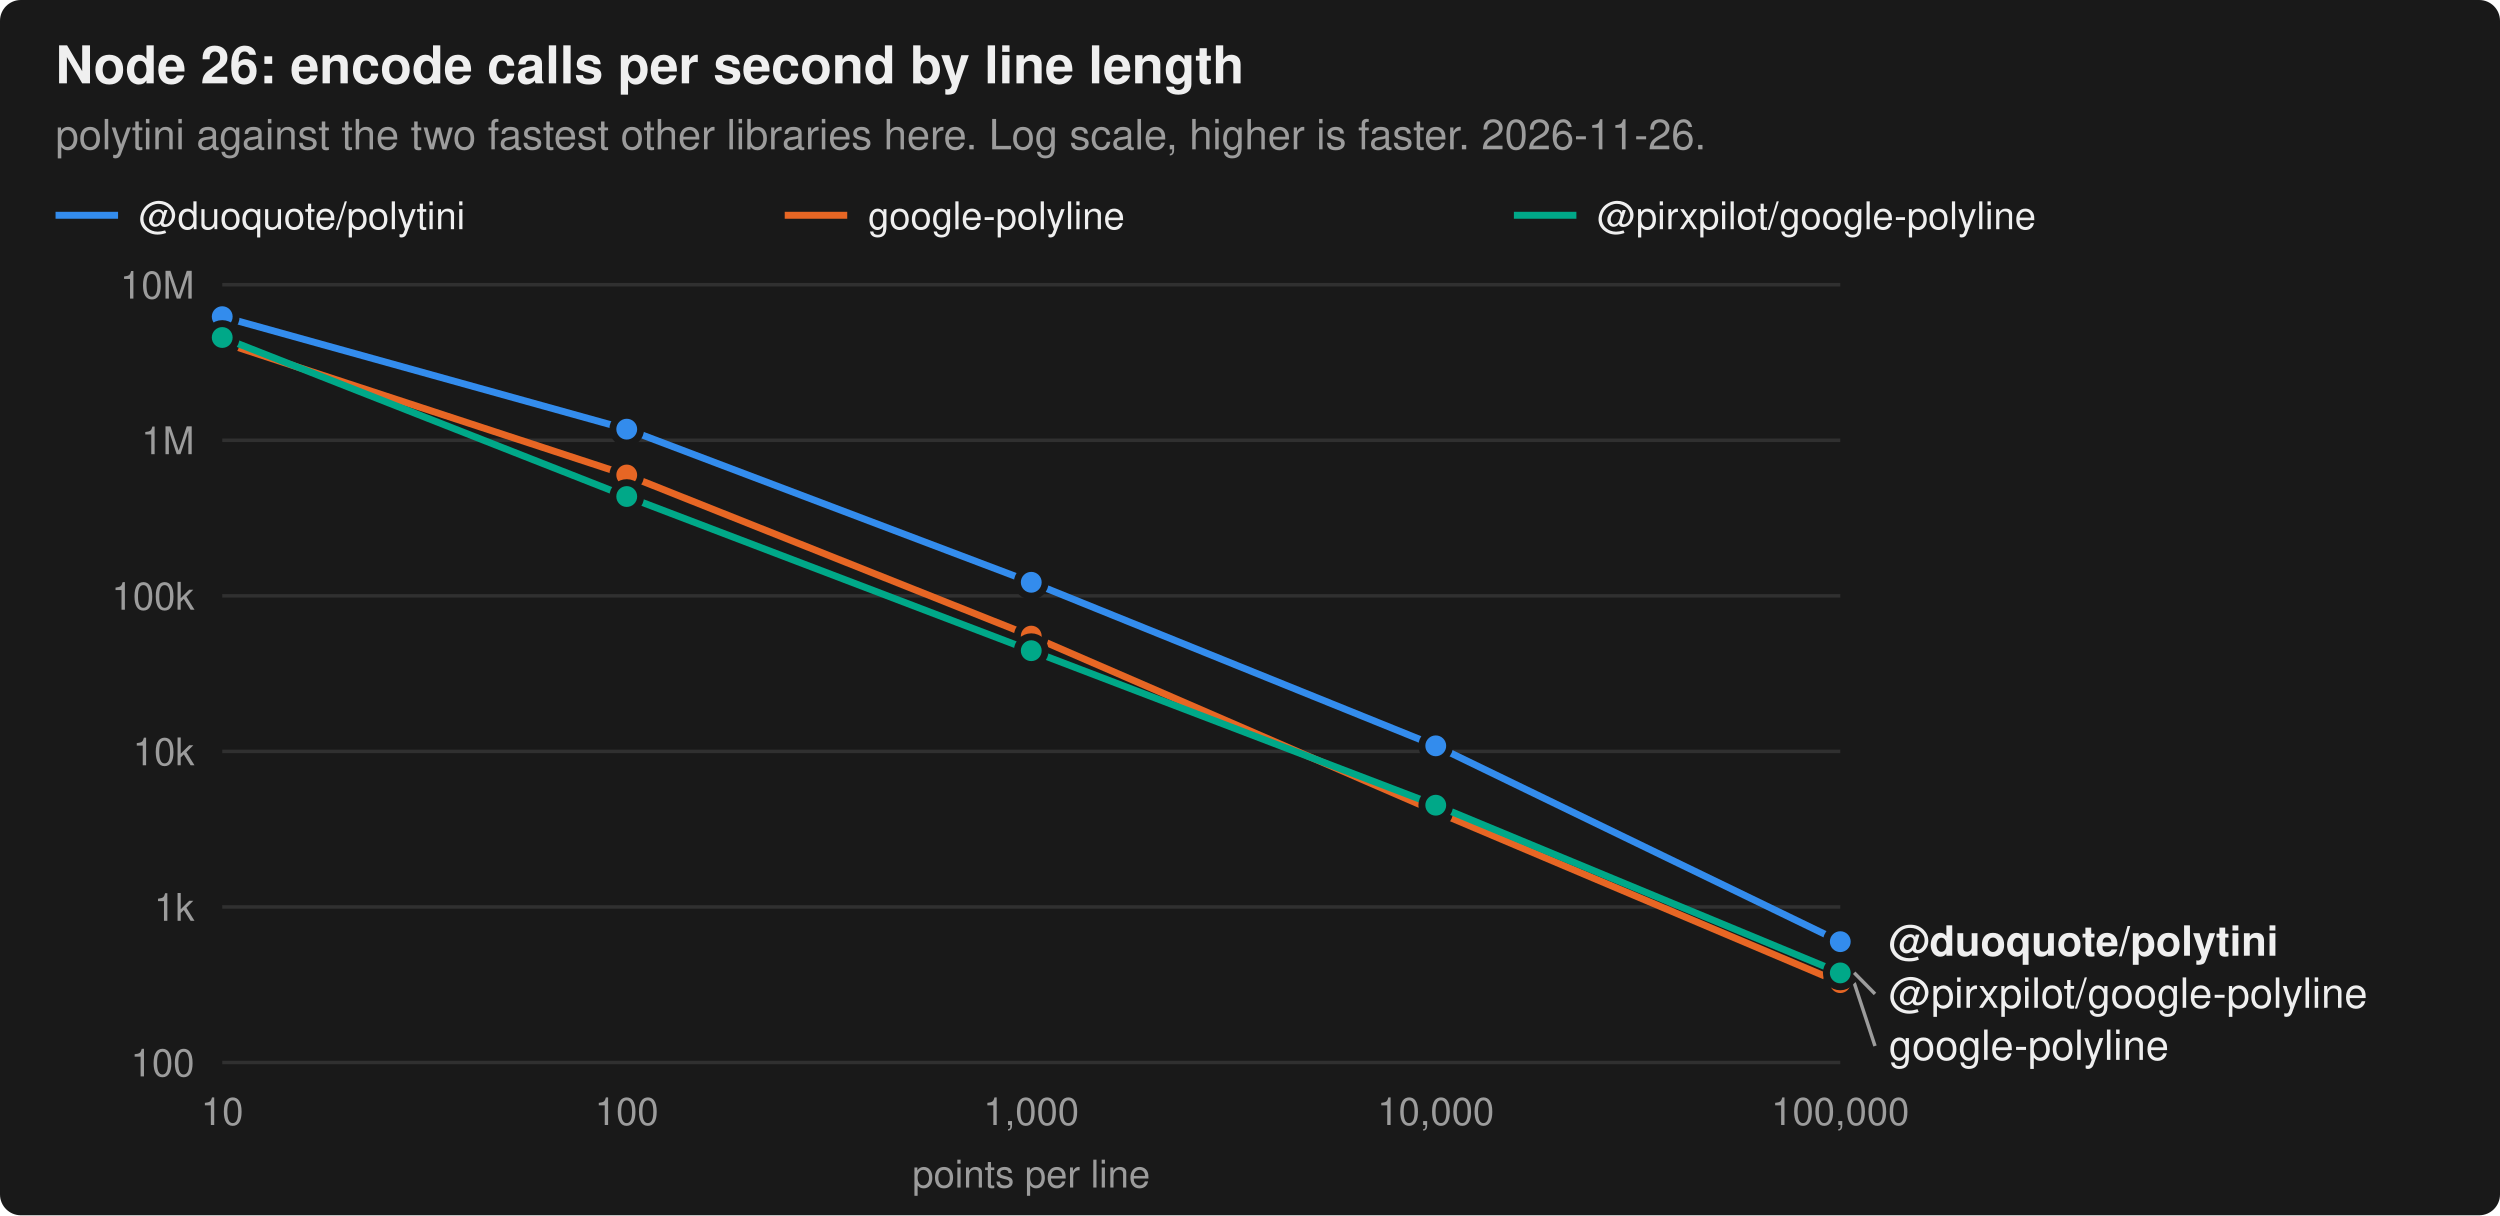
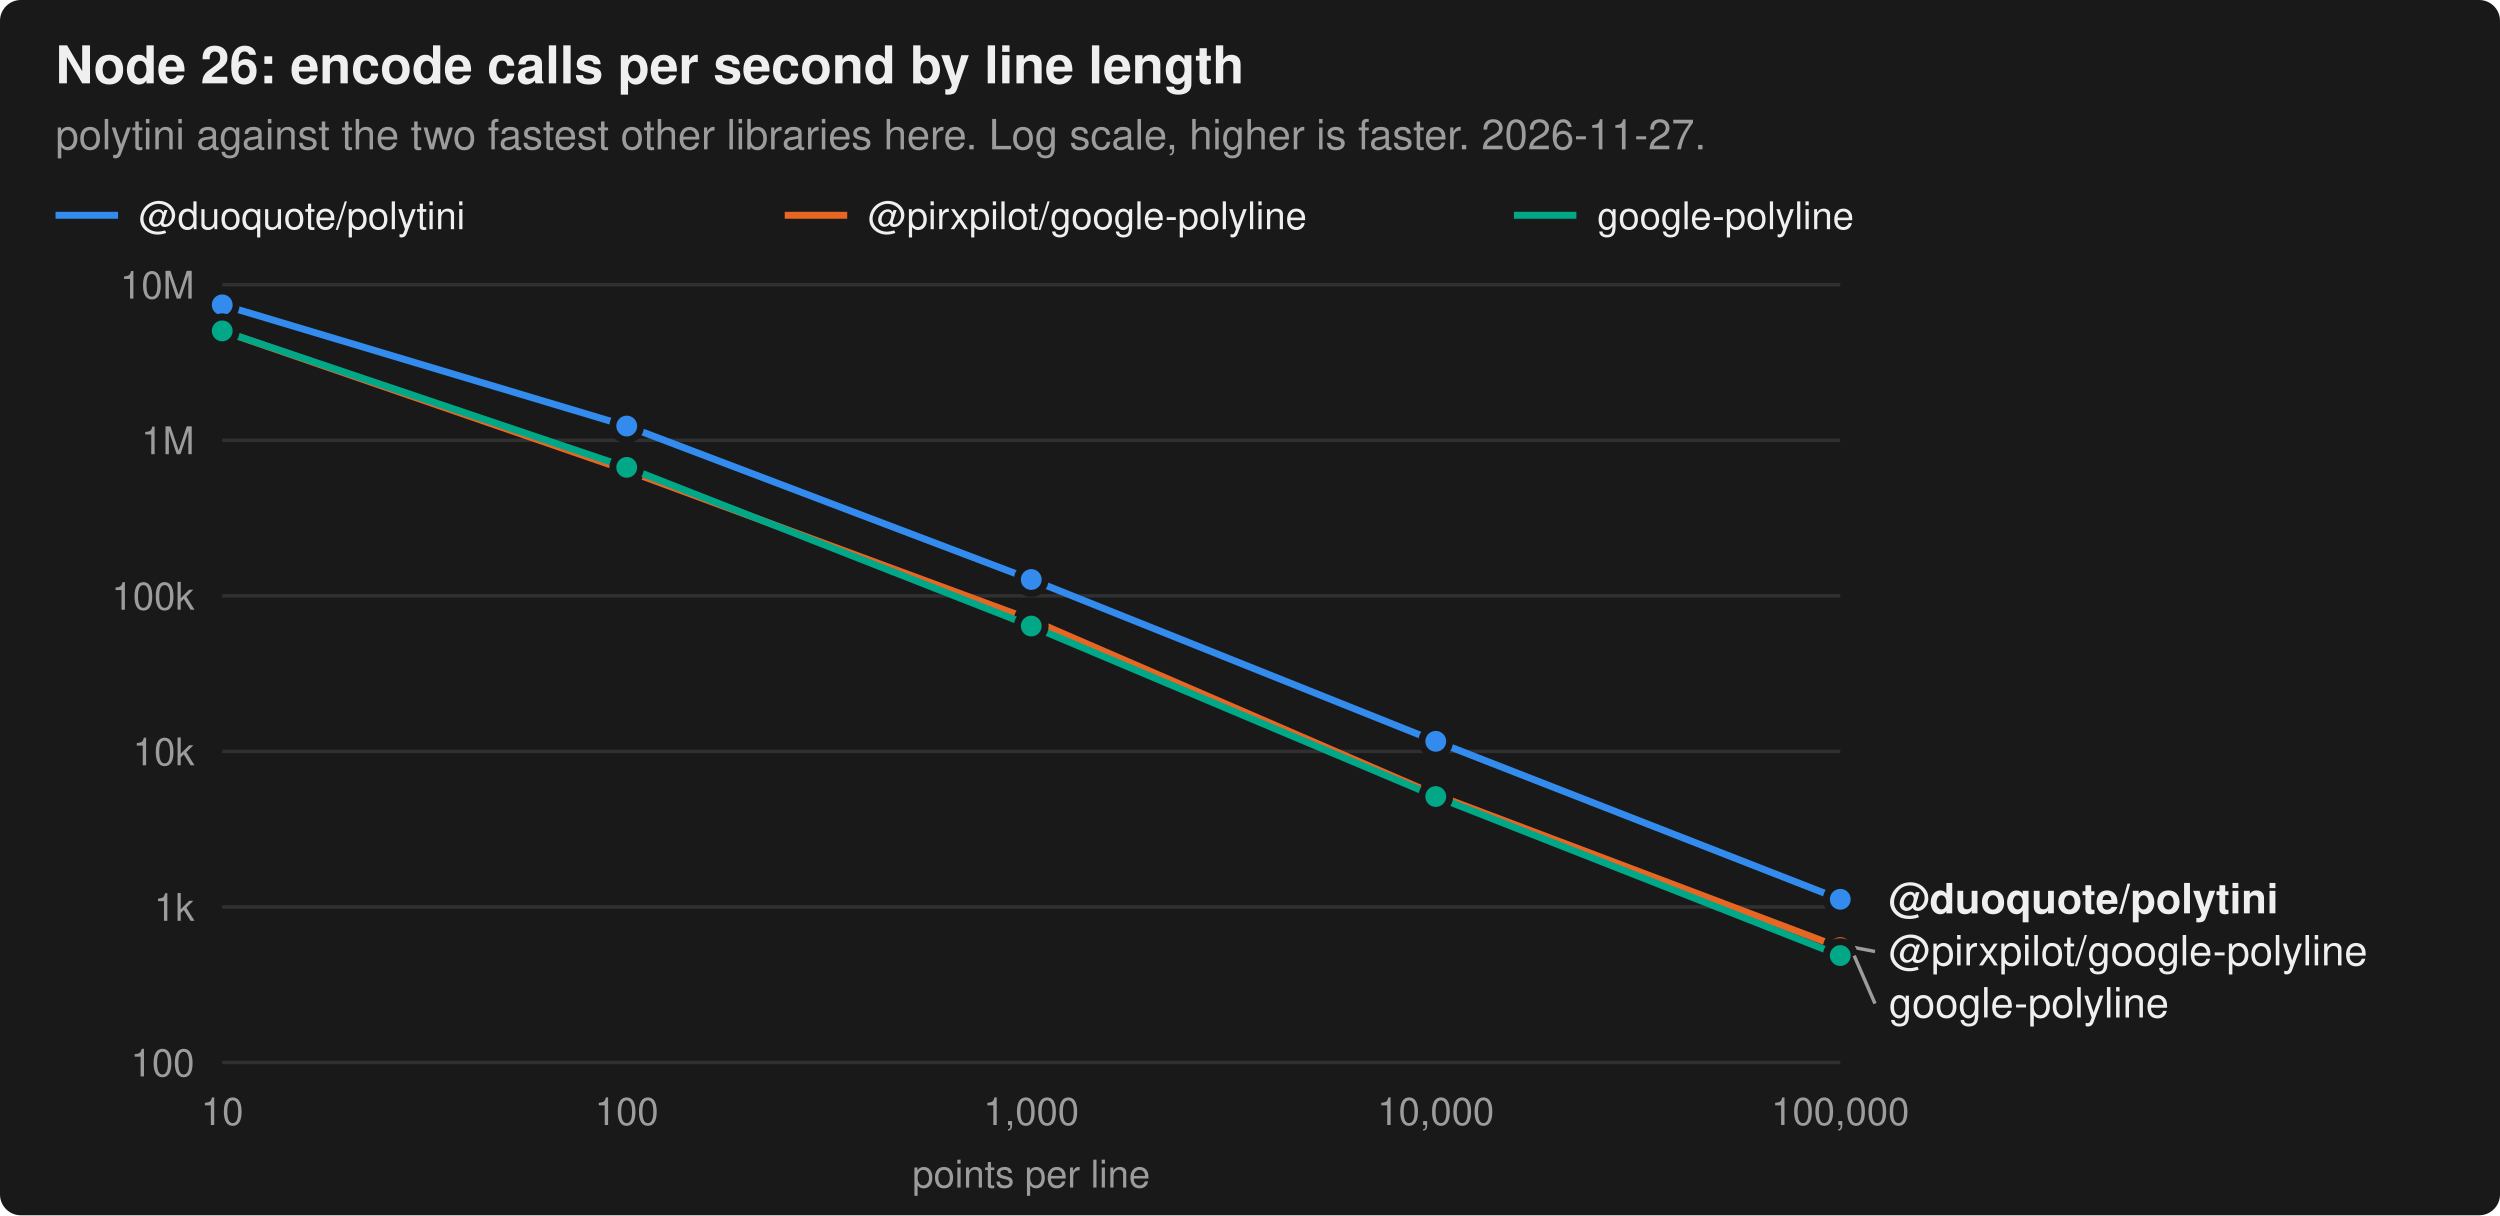
<svg xmlns="http://www.w3.org/2000/svg" width="720" height="350" viewBox="0 0 720 350" role="img" aria-labelledby="t d" font-family="-apple-system, BlinkMacSystemFont, 'Segoe UI', Helvetica, Arial, sans-serif">
  <rect width="720" height="350" rx="6" fill="#191919" />
  <text x="16" y="24" font-size="15" font-weight="600" fill="#efefef">Node 26: encode calls per second by line length</text>
-   <text x="16" y="43" font-size="12" fill="#9c9c9c">polytini against the two fastest other libraries here. Log scale, higher is faster. 2026-11-26.</text>
+   <text x="16" y="43" font-size="12" fill="#9c9c9c">polytini against the two fastest other libraries here. Log scale, higher is faster. 2026-11-27.</text>
  <line x1="64" y1="306" x2="530" y2="306" stroke="#303030" stroke-width="1" />
  <text x="56" y="310" font-size="11" text-anchor="end" fill="#9c9c9c">100</text>
  <line x1="64" y1="261.2" x2="530" y2="261.2" stroke="#303030" stroke-width="1" />
  <text x="56" y="265.2" font-size="11" text-anchor="end" fill="#9c9c9c">1k</text>
  <line x1="64" y1="216.4" x2="530" y2="216.4" stroke="#303030" stroke-width="1" />
  <text x="56" y="220.4" font-size="11" text-anchor="end" fill="#9c9c9c">10k</text>
  <line x1="64" y1="171.6" x2="530" y2="171.6" stroke="#303030" stroke-width="1" />
  <text x="56" y="175.6" font-size="11" text-anchor="end" fill="#9c9c9c">100k</text>
  <line x1="64" y1="126.8" x2="530" y2="126.8" stroke="#303030" stroke-width="1" />
  <text x="56" y="130.8" font-size="11" text-anchor="end" fill="#9c9c9c">1M</text>
  <line x1="64" y1="82" x2="530" y2="82" stroke="#303030" stroke-width="1" />
  <text x="56" y="86" font-size="11" text-anchor="end" fill="#9c9c9c">10M</text>
  <text x="64" y="324" font-size="11" text-anchor="middle" fill="#9c9c9c">10</text>
  <text x="180.5" y="324" font-size="11" text-anchor="middle" fill="#9c9c9c">100</text>
  <text x="297" y="324" font-size="11" text-anchor="middle" fill="#9c9c9c">1,000</text>
  <text x="413.5" y="324" font-size="11" text-anchor="middle" fill="#9c9c9c">10,000</text>
  <text x="530" y="324" font-size="11" text-anchor="middle" fill="#9c9c9c">100,000</text>
  <text x="297" y="342" font-size="11" text-anchor="middle" fill="#9c9c9c">points per line</text>
-   <polyline points="64.0,91.2 180.5,123.6 297.0,167.7 413.5,214.8 530.0,271.2" fill="none" stroke="#338ced" stroke-width="2" stroke-linejoin="round" stroke-linecap="round" />
-   <circle cx="64.0" cy="91.2" r="4" fill="#338ced" stroke="#191919" stroke-width="2" />
-   <circle cx="180.5" cy="123.6" r="4" fill="#338ced" stroke="#191919" stroke-width="2" />
-   <circle cx="297.0" cy="167.7" r="4" fill="#338ced" stroke="#191919" stroke-width="2" />
-   <circle cx="413.5" cy="214.8" r="4" fill="#338ced" stroke="#191919" stroke-width="2" />
-   <circle cx="530.0" cy="271.2" r="4" fill="#338ced" stroke="#191919" stroke-width="2" />
-   <text x="544" y="275.248" font-size="12" fill="#efefef" font-weight="600">@duoquote/polytini</text>
-   <polyline points="64.0,98.6 180.5,136.8 297.0,183.2 413.5,233.7 530.0,283.0" fill="none" stroke="#e76624" stroke-width="2" stroke-linejoin="round" stroke-linecap="round" />
-   <circle cx="64.0" cy="98.6" r="4" fill="#e76624" stroke="#191919" stroke-width="2" />
-   <circle cx="180.5" cy="136.8" r="4" fill="#e76624" stroke="#191919" stroke-width="2" />
-   <circle cx="297.0" cy="183.2" r="4" fill="#e76624" stroke="#191919" stroke-width="2" />
-   <circle cx="413.5" cy="233.7" r="4" fill="#e76624" stroke="#191919" stroke-width="2" />
-   <circle cx="530.0" cy="283.0" r="4" fill="#e76624" stroke="#191919" stroke-width="2" />
-   <line x1="534" y1="283.023" x2="540" y2="301.248" stroke="#9c9c9c" stroke-width="1" />
-   <text x="544" y="305.248" font-size="12" fill="#efefef">google-polyline</text>
-   <polyline points="64.0,97.2 180.5,143.0 297.0,187.4 413.5,231.9 530.0,280.2" fill="none" stroke="#00a888" stroke-width="2" stroke-linejoin="round" stroke-linecap="round" />
-   <circle cx="64.0" cy="97.2" r="4" fill="#00a888" stroke="#191919" stroke-width="2" />
-   <circle cx="180.5" cy="143.0" r="4" fill="#00a888" stroke="#191919" stroke-width="2" />
-   <circle cx="297.0" cy="187.4" r="4" fill="#00a888" stroke="#191919" stroke-width="2" />
-   <circle cx="413.5" cy="231.9" r="4" fill="#00a888" stroke="#191919" stroke-width="2" />
-   <circle cx="530.0" cy="280.2" r="4" fill="#00a888" stroke="#191919" stroke-width="2" />
-   <line x1="534" y1="280.156" x2="540" y2="286.248" stroke="#9c9c9c" stroke-width="1" />
-   <text x="544" y="290.248" font-size="12" fill="#efefef">@pirxpilot/google-polyline</text>
+   <polyline points="64.0,87.8 180.5,122.7 297.0,166.9 413.5,213.5 530.0,259.0" fill="none" stroke="#338ced" stroke-width="2" stroke-linejoin="round" stroke-linecap="round" />
+   <circle cx="64.0" cy="87.8" r="4" fill="#338ced" stroke="#191919" stroke-width="2" />
+   <circle cx="180.5" cy="122.7" r="4" fill="#338ced" stroke="#191919" stroke-width="2" />
+   <circle cx="297.0" cy="166.9" r="4" fill="#338ced" stroke="#191919" stroke-width="2" />
+   <circle cx="413.5" cy="213.5" r="4" fill="#338ced" stroke="#191919" stroke-width="2" />
+   <circle cx="530.0" cy="259.0" r="4" fill="#338ced" stroke="#191919" stroke-width="2" />
+   <text x="544" y="263.035" font-size="12" fill="#efefef" font-weight="600">@duoquote/polytini</text>
+   <polyline points="64.0,95.3 180.5,135.5 297.0,178.5 413.5,228.9 530.0,272.9" fill="none" stroke="#e76624" stroke-width="2" stroke-linejoin="round" stroke-linecap="round" />
+   <circle cx="64.0" cy="95.3" r="4" fill="#e76624" stroke="#191919" stroke-width="2" />
+   <circle cx="180.5" cy="135.5" r="4" fill="#e76624" stroke="#191919" stroke-width="2" />
+   <circle cx="297.0" cy="178.5" r="4" fill="#e76624" stroke="#191919" stroke-width="2" />
+   <circle cx="413.5" cy="228.9" r="4" fill="#e76624" stroke="#191919" stroke-width="2" />
+   <circle cx="530.0" cy="272.9" r="4" fill="#e76624" stroke="#191919" stroke-width="2" />
+   <line x1="534" y1="272.894" x2="540" y2="274.035" stroke="#9c9c9c" stroke-width="1" />
+   <text x="544" y="278.035" font-size="12" fill="#efefef">@pirxpilot/google-polyline</text>
+   <polyline points="64.0,95.3 180.5,134.6 297.0,180.3 413.5,229.4 530.0,275.2" fill="none" stroke="#00a888" stroke-width="2" stroke-linejoin="round" stroke-linecap="round" />
+   <circle cx="64.0" cy="95.3" r="4" fill="#00a888" stroke="#191919" stroke-width="2" />
+   <circle cx="180.5" cy="134.6" r="4" fill="#00a888" stroke="#191919" stroke-width="2" />
+   <circle cx="297.0" cy="180.3" r="4" fill="#00a888" stroke="#191919" stroke-width="2" />
+   <circle cx="413.5" cy="229.4" r="4" fill="#00a888" stroke="#191919" stroke-width="2" />
+   <circle cx="530.0" cy="275.2" r="4" fill="#00a888" stroke="#191919" stroke-width="2" />
+   <line x1="534" y1="275.229" x2="540" y2="289.035" stroke="#9c9c9c" stroke-width="1" />
+   <text x="544" y="293.035" font-size="12" fill="#efefef">google-polyline</text>
  <line x1="16" y1="62" x2="34" y2="62" stroke="#338ced" stroke-width="2" />
  <text x="40" y="66" font-size="11" fill="#efefef">@duoquote/polytini</text>
  <line x1="226" y1="62" x2="244" y2="62" stroke="#e76624" stroke-width="2" />
-   <text x="250" y="66" font-size="11" fill="#efefef">google-polyline</text>
+   <text x="250" y="66" font-size="11" fill="#efefef">@pirxpilot/google-polyline</text>
  <line x1="436" y1="62" x2="454" y2="62" stroke="#00a888" stroke-width="2" />
-   <text x="460" y="66" font-size="11" fill="#efefef">@pirxpilot/google-polyline</text>
+   <text x="460" y="66" font-size="11" fill="#efefef">google-polyline</text>
</svg>
